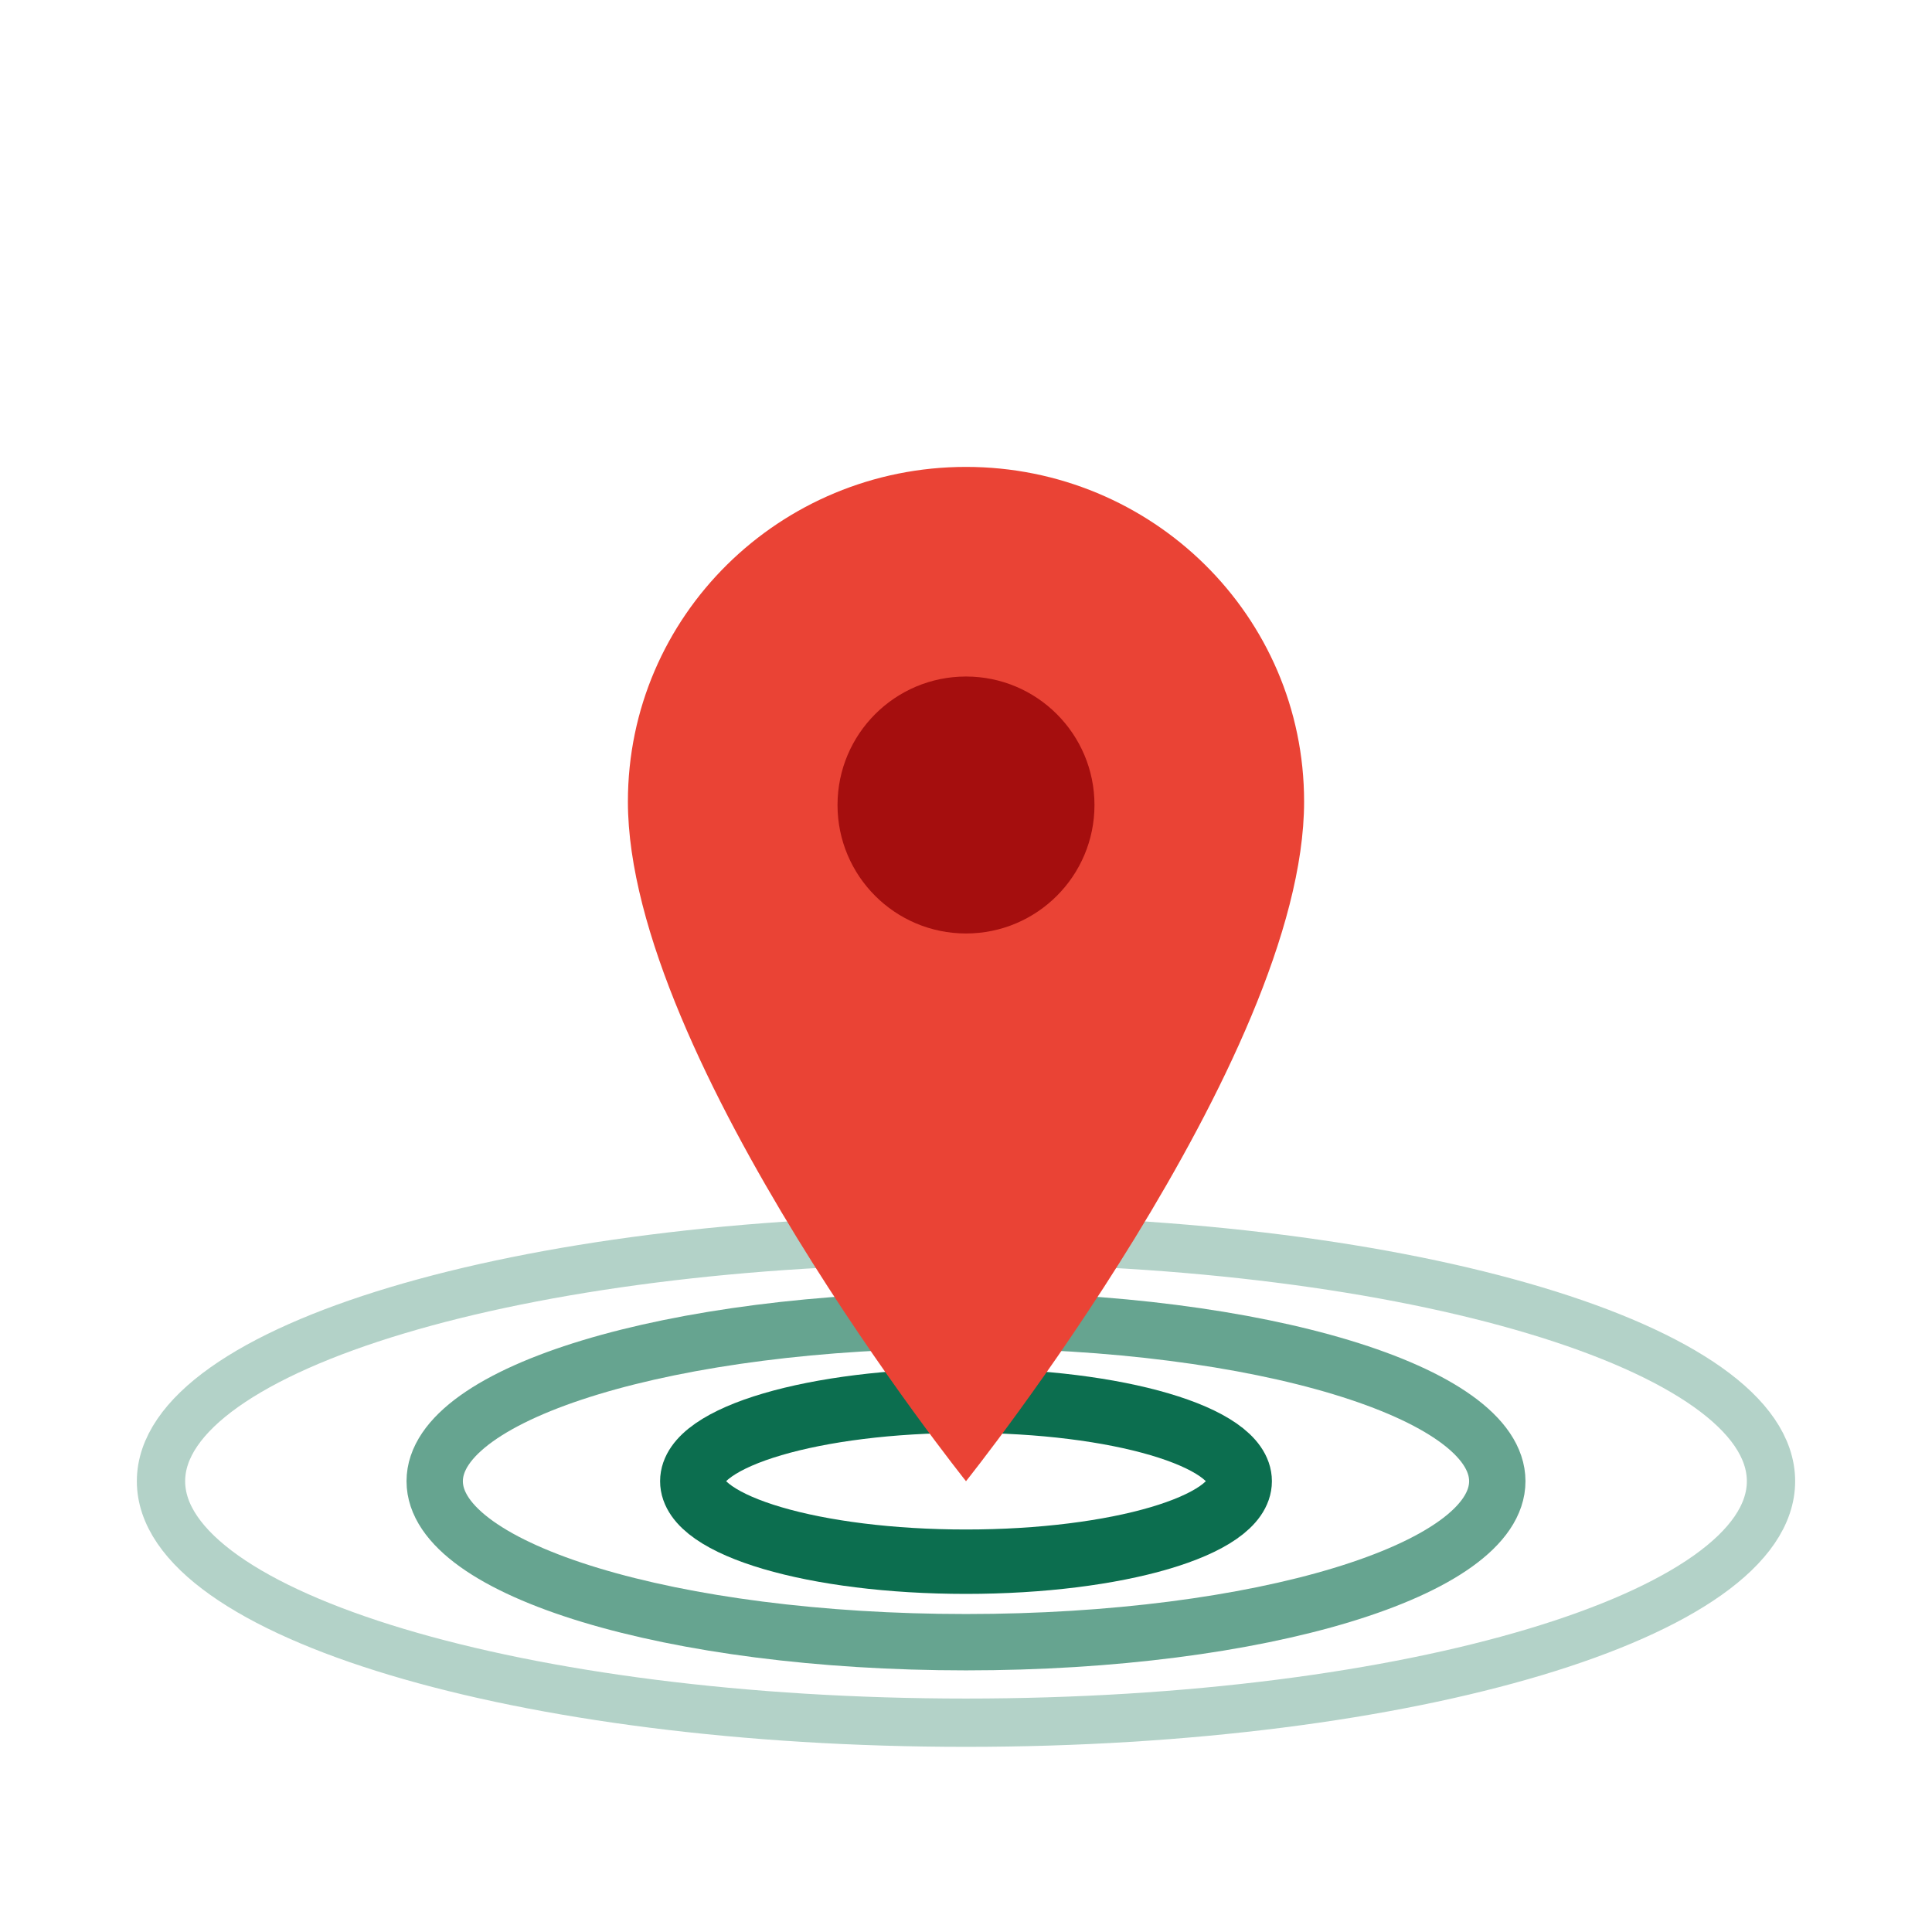
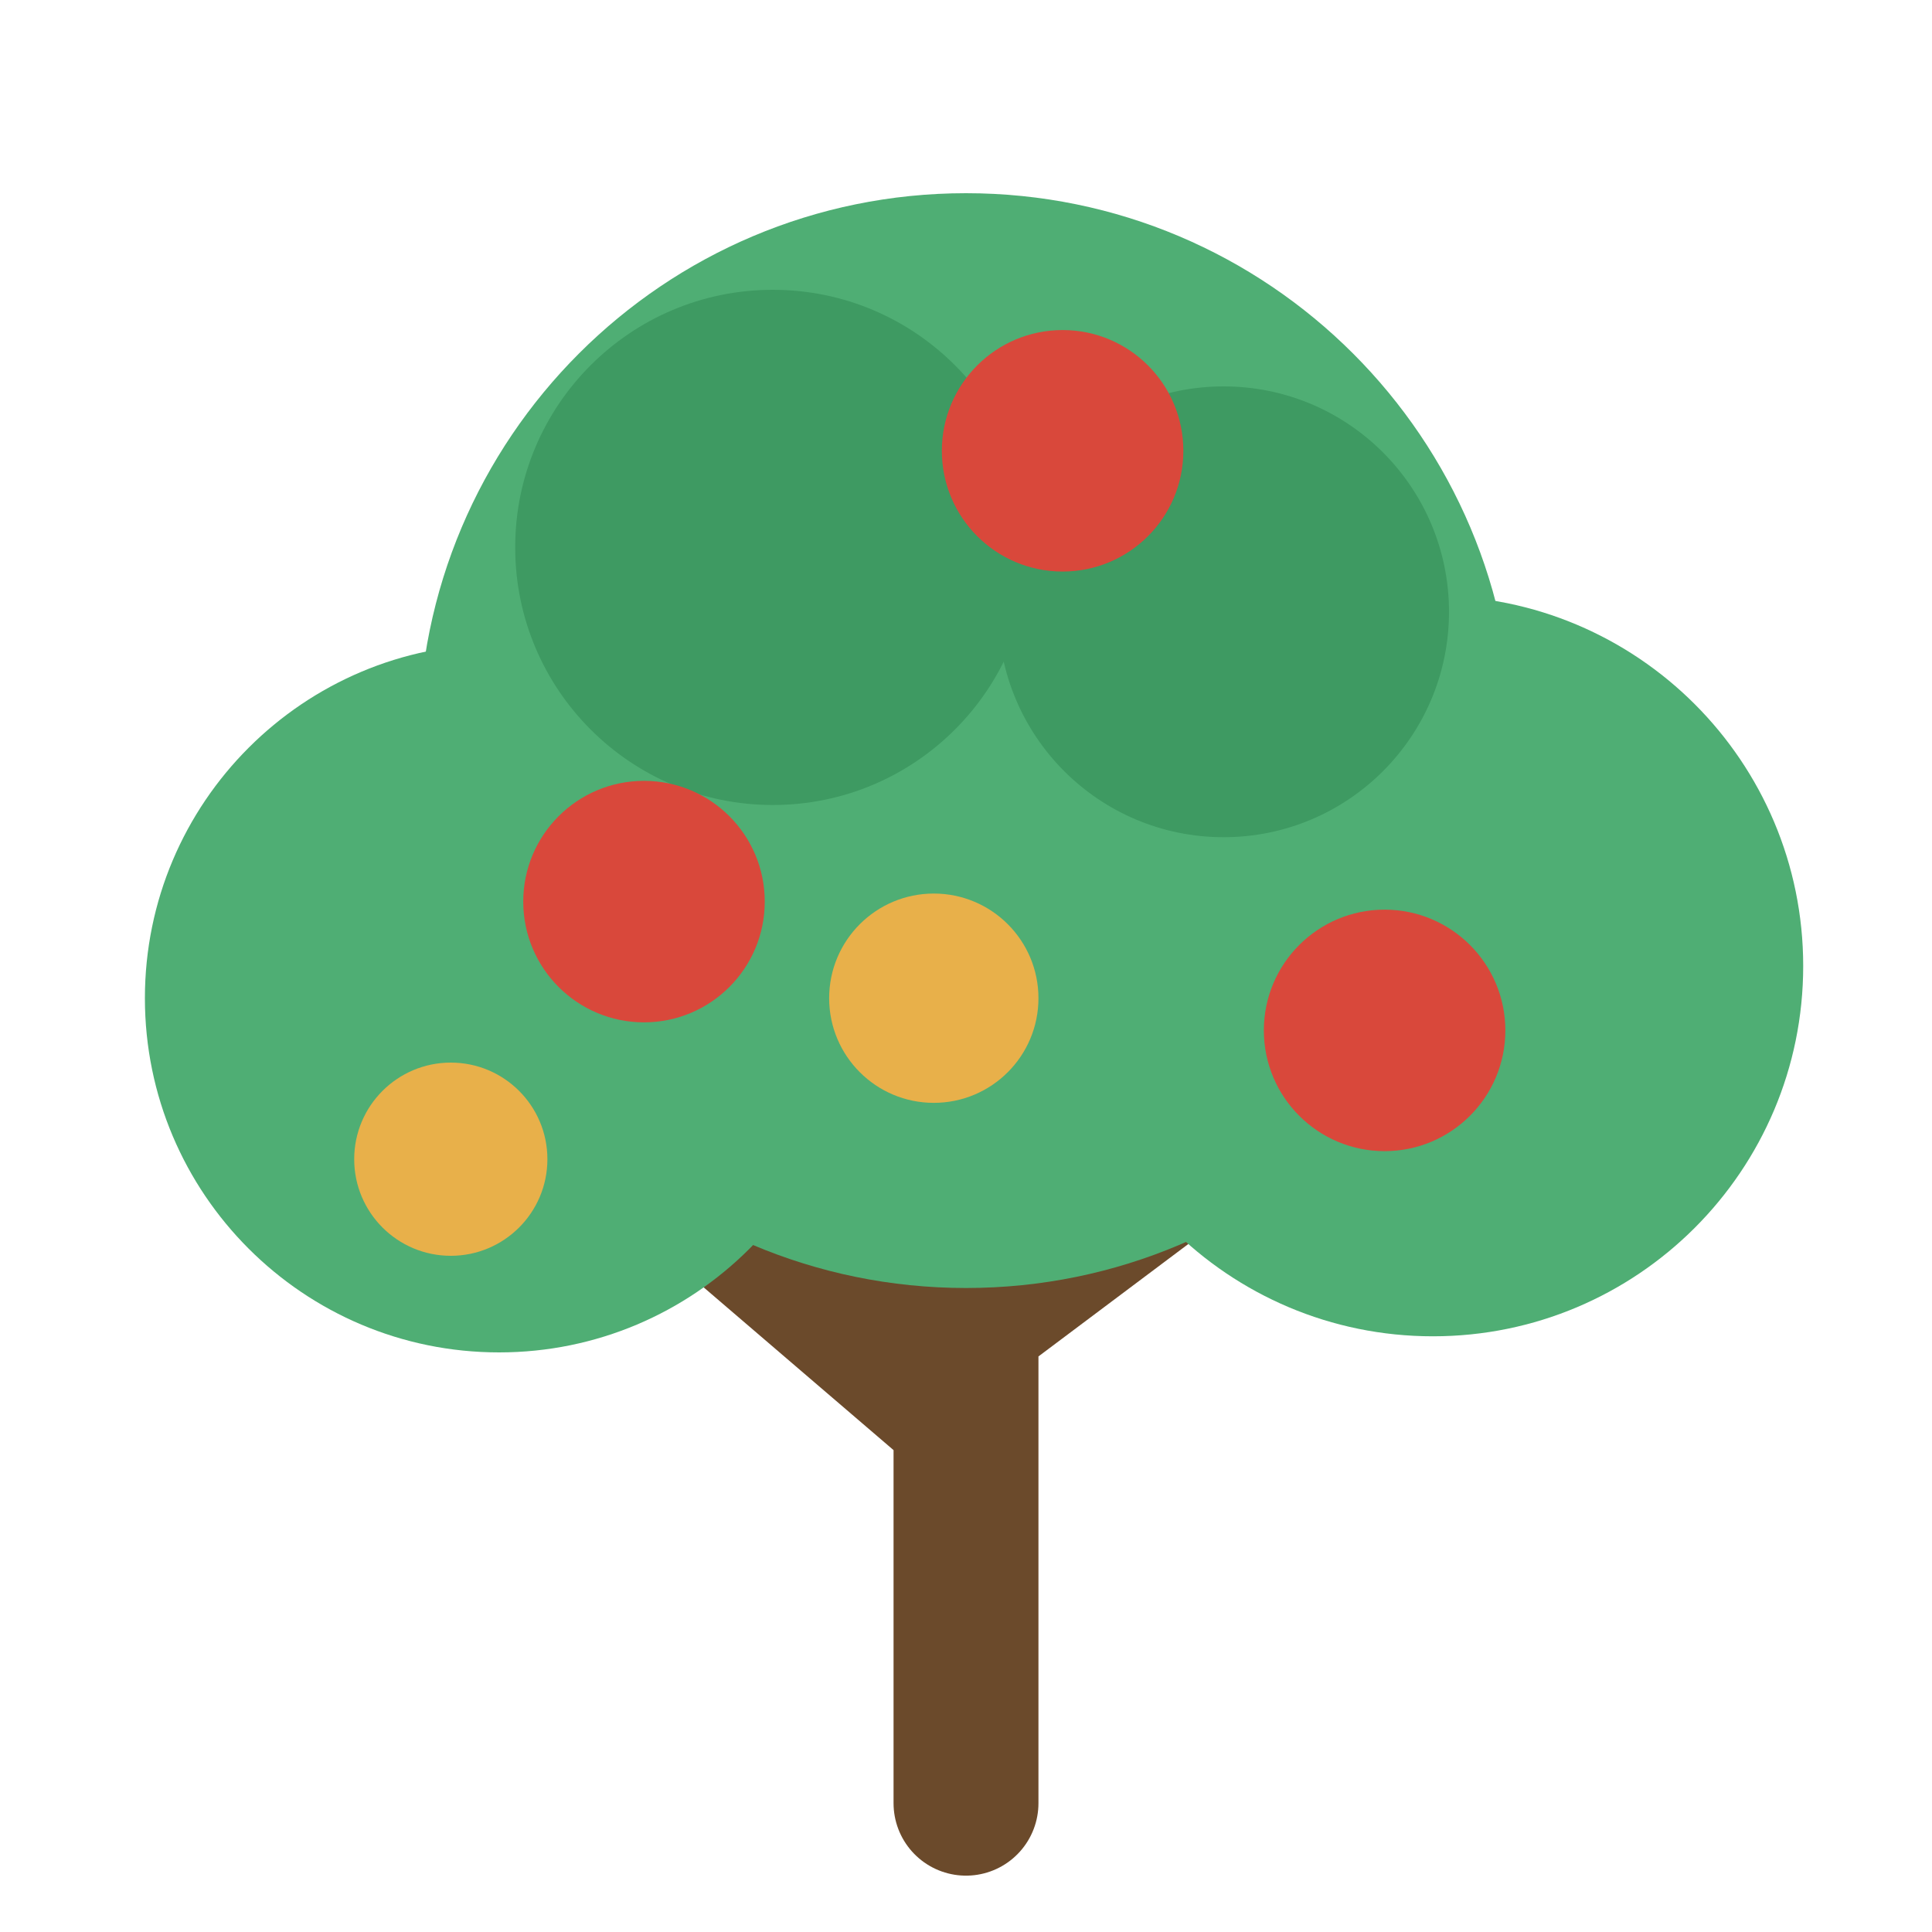
- <svg xmlns="http://www.w3.org/2000/svg" viewBox="0 0 120 120" role="img" aria-label="Map pin with ripples">
-   <ellipse cx="60" cy="92" rx="17" ry="5" fill="none" stroke="#006747" stroke-width="4" stroke-opacity="0.95" />
-   <ellipse cx="60" cy="92" rx="33" ry="10" fill="none" stroke="#006747" stroke-width="3.5" stroke-opacity="0.6" />
-   <ellipse cx="60" cy="92" rx="50" ry="15" fill="none" stroke="#006747" stroke-width="3" stroke-opacity="0.3" />
-   <g transform="translate(34.8 26.9) scale(2.1)">
-     <path d="M12 1C6.5 1 2 5.4 2 10.9c0 7.6 10 20.1 10 20.1s10-12.5 10-20.1C22 5.4 17.5 1 12 1z" fill="#EA4335" />
-     <circle cx="12" cy="11" r="3.8" fill="#A50E0E" />
-   </g>
+ <svg xmlns="http://www.w3.org/2000/svg" viewBox="0 0 120 120" role="img" aria-label="Fruitful tree">
+   <path d="M60 112 V74 M60 88 L46 76 M60 82 L76 70" stroke="#6B4A2B" stroke-width="9" stroke-linecap="round" fill="none" />
+   <circle cx="60" cy="46" r="34" fill="#4FAE74" />
+   <circle cx="31" cy="62" r="22" fill="#4FAE74" />
+   <circle cx="89" cy="60" r="23" fill="#4FAE74" />
+   <circle cx="48" cy="34" r="16" fill="#3E9A62" />
+   <circle cx="76" cy="38" r="14" fill="#3E9A62" />
+   <circle cx="40" cy="56" r="7.5" fill="#D9483B" />
+   <circle cx="66" cy="28" r="7.5" fill="#D9483B" />
+   <circle cx="86" cy="64" r="7.5" fill="#D9483B" />
+   <circle cx="58" cy="62" r="6.5" fill="#E8B04A" />
+   <circle cx="28" cy="72" r="6" fill="#E8B04A" />
</svg>
